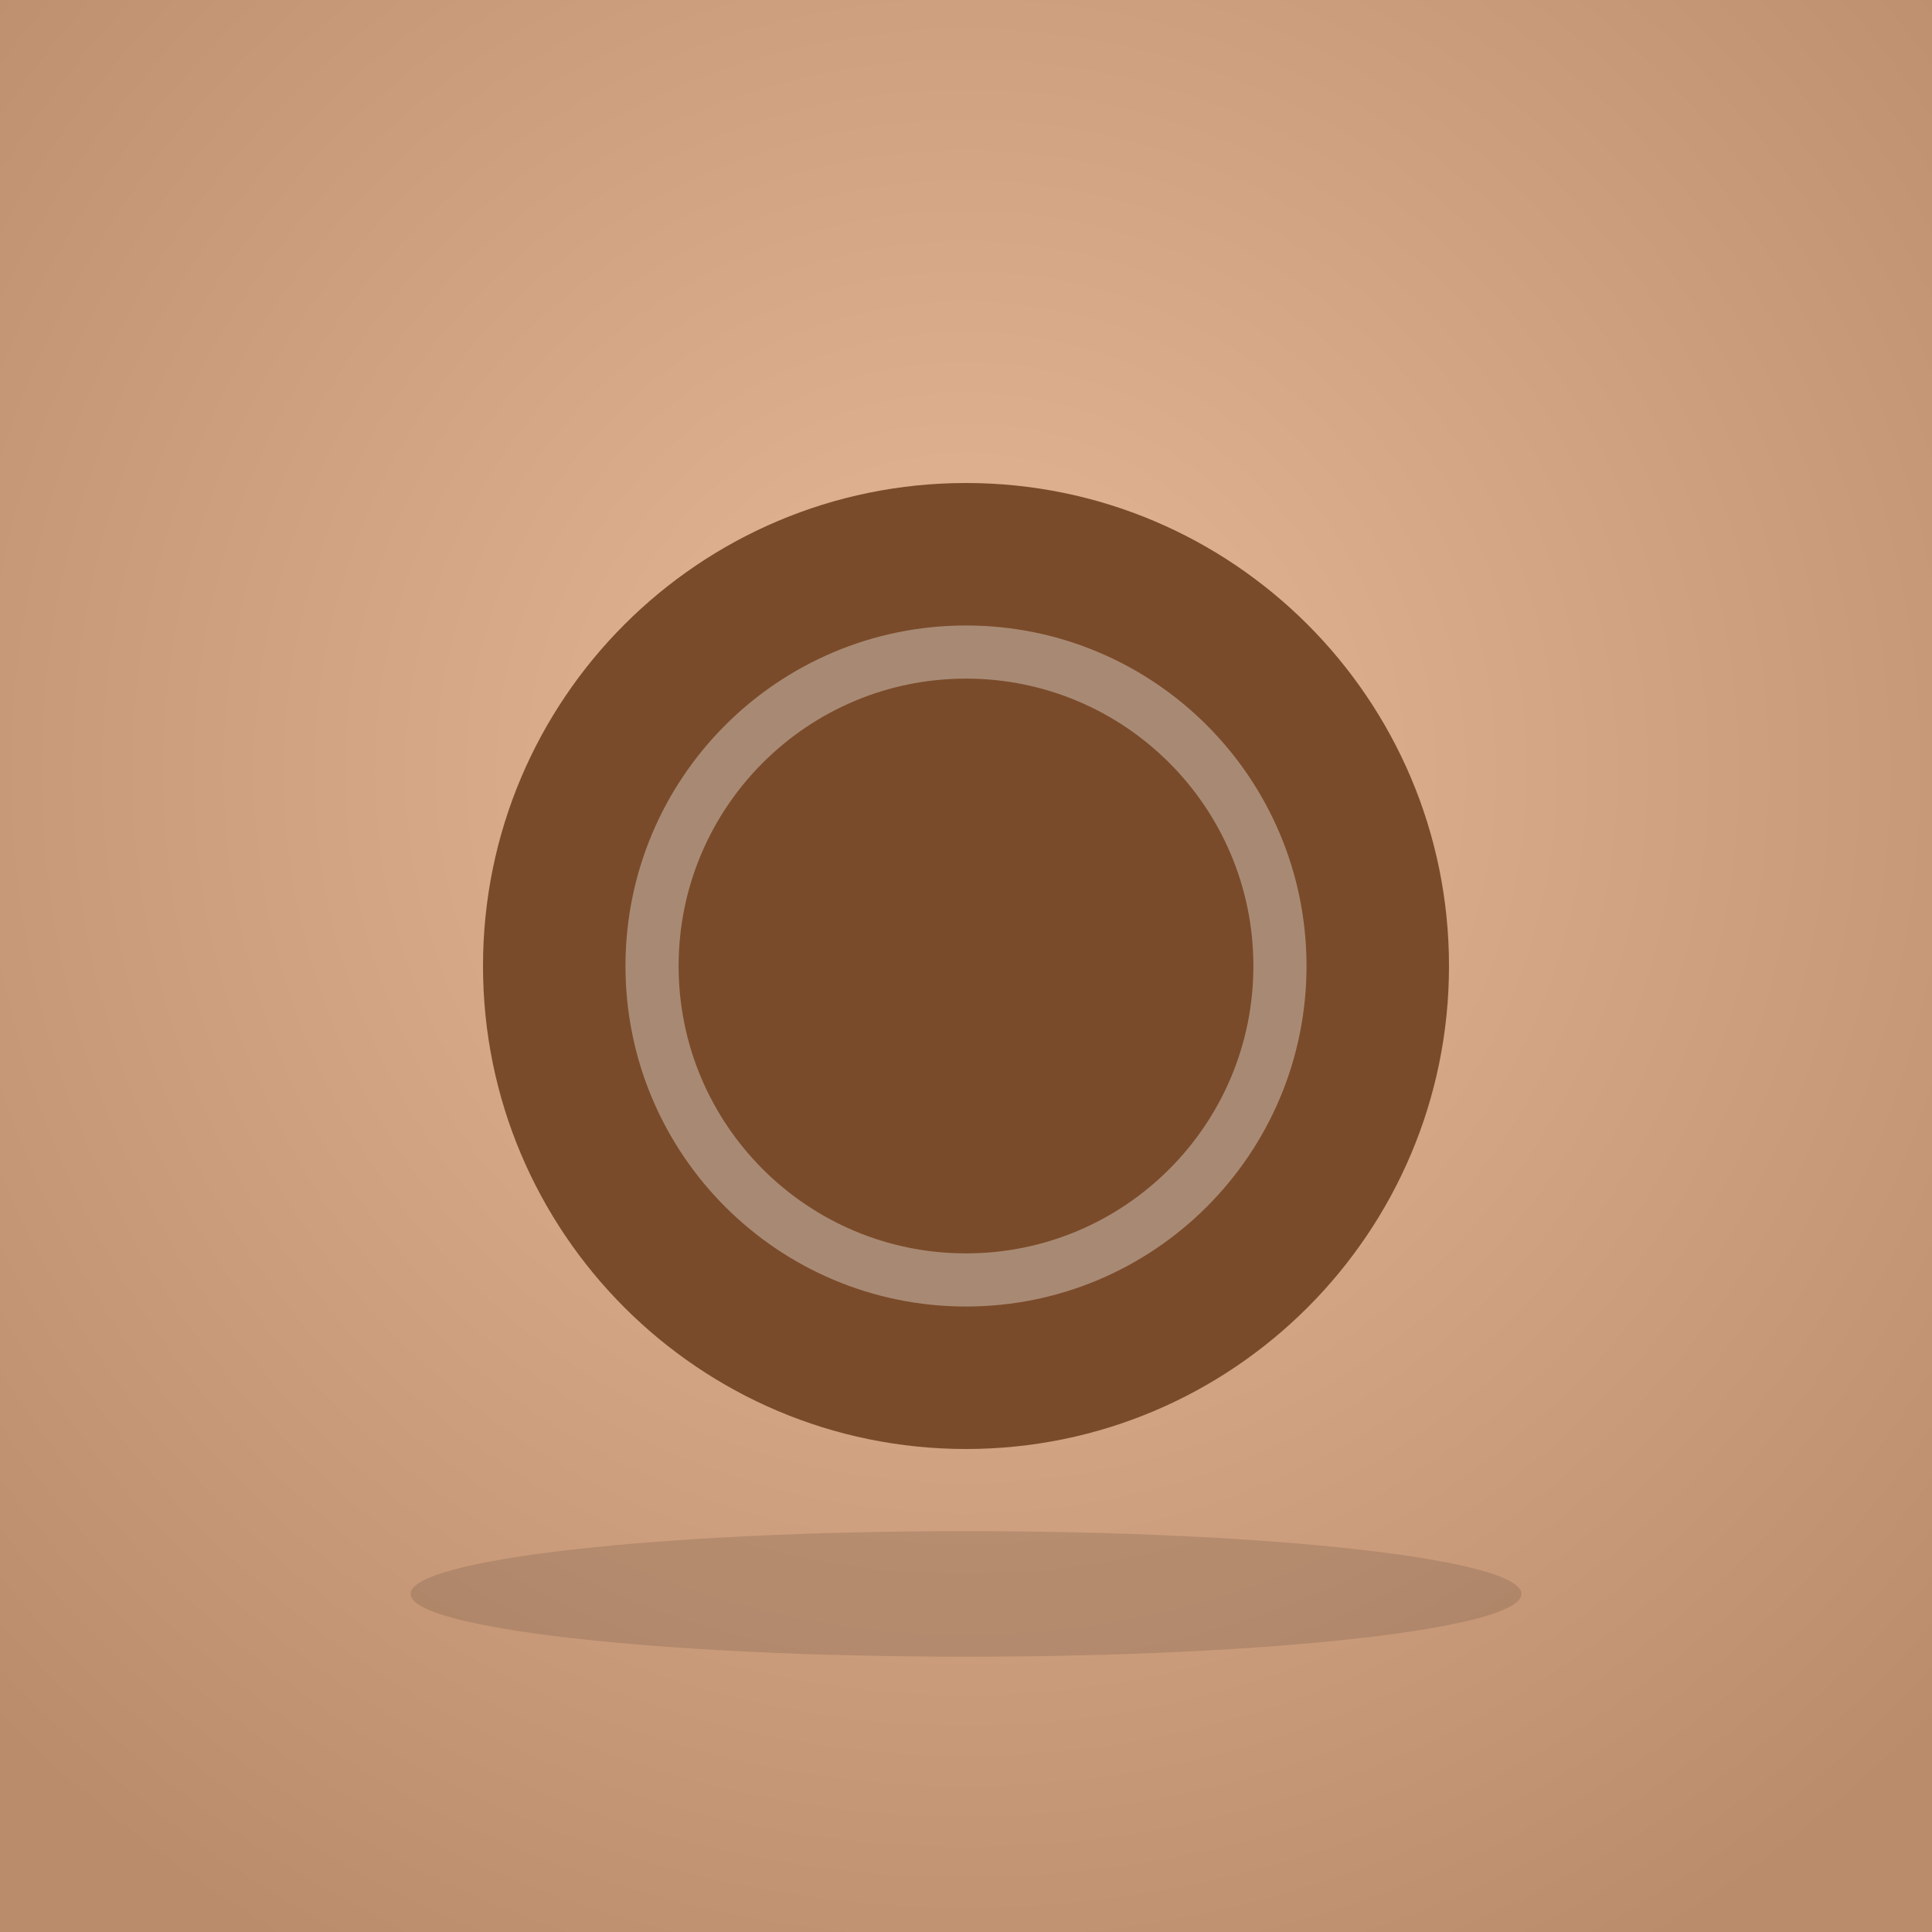
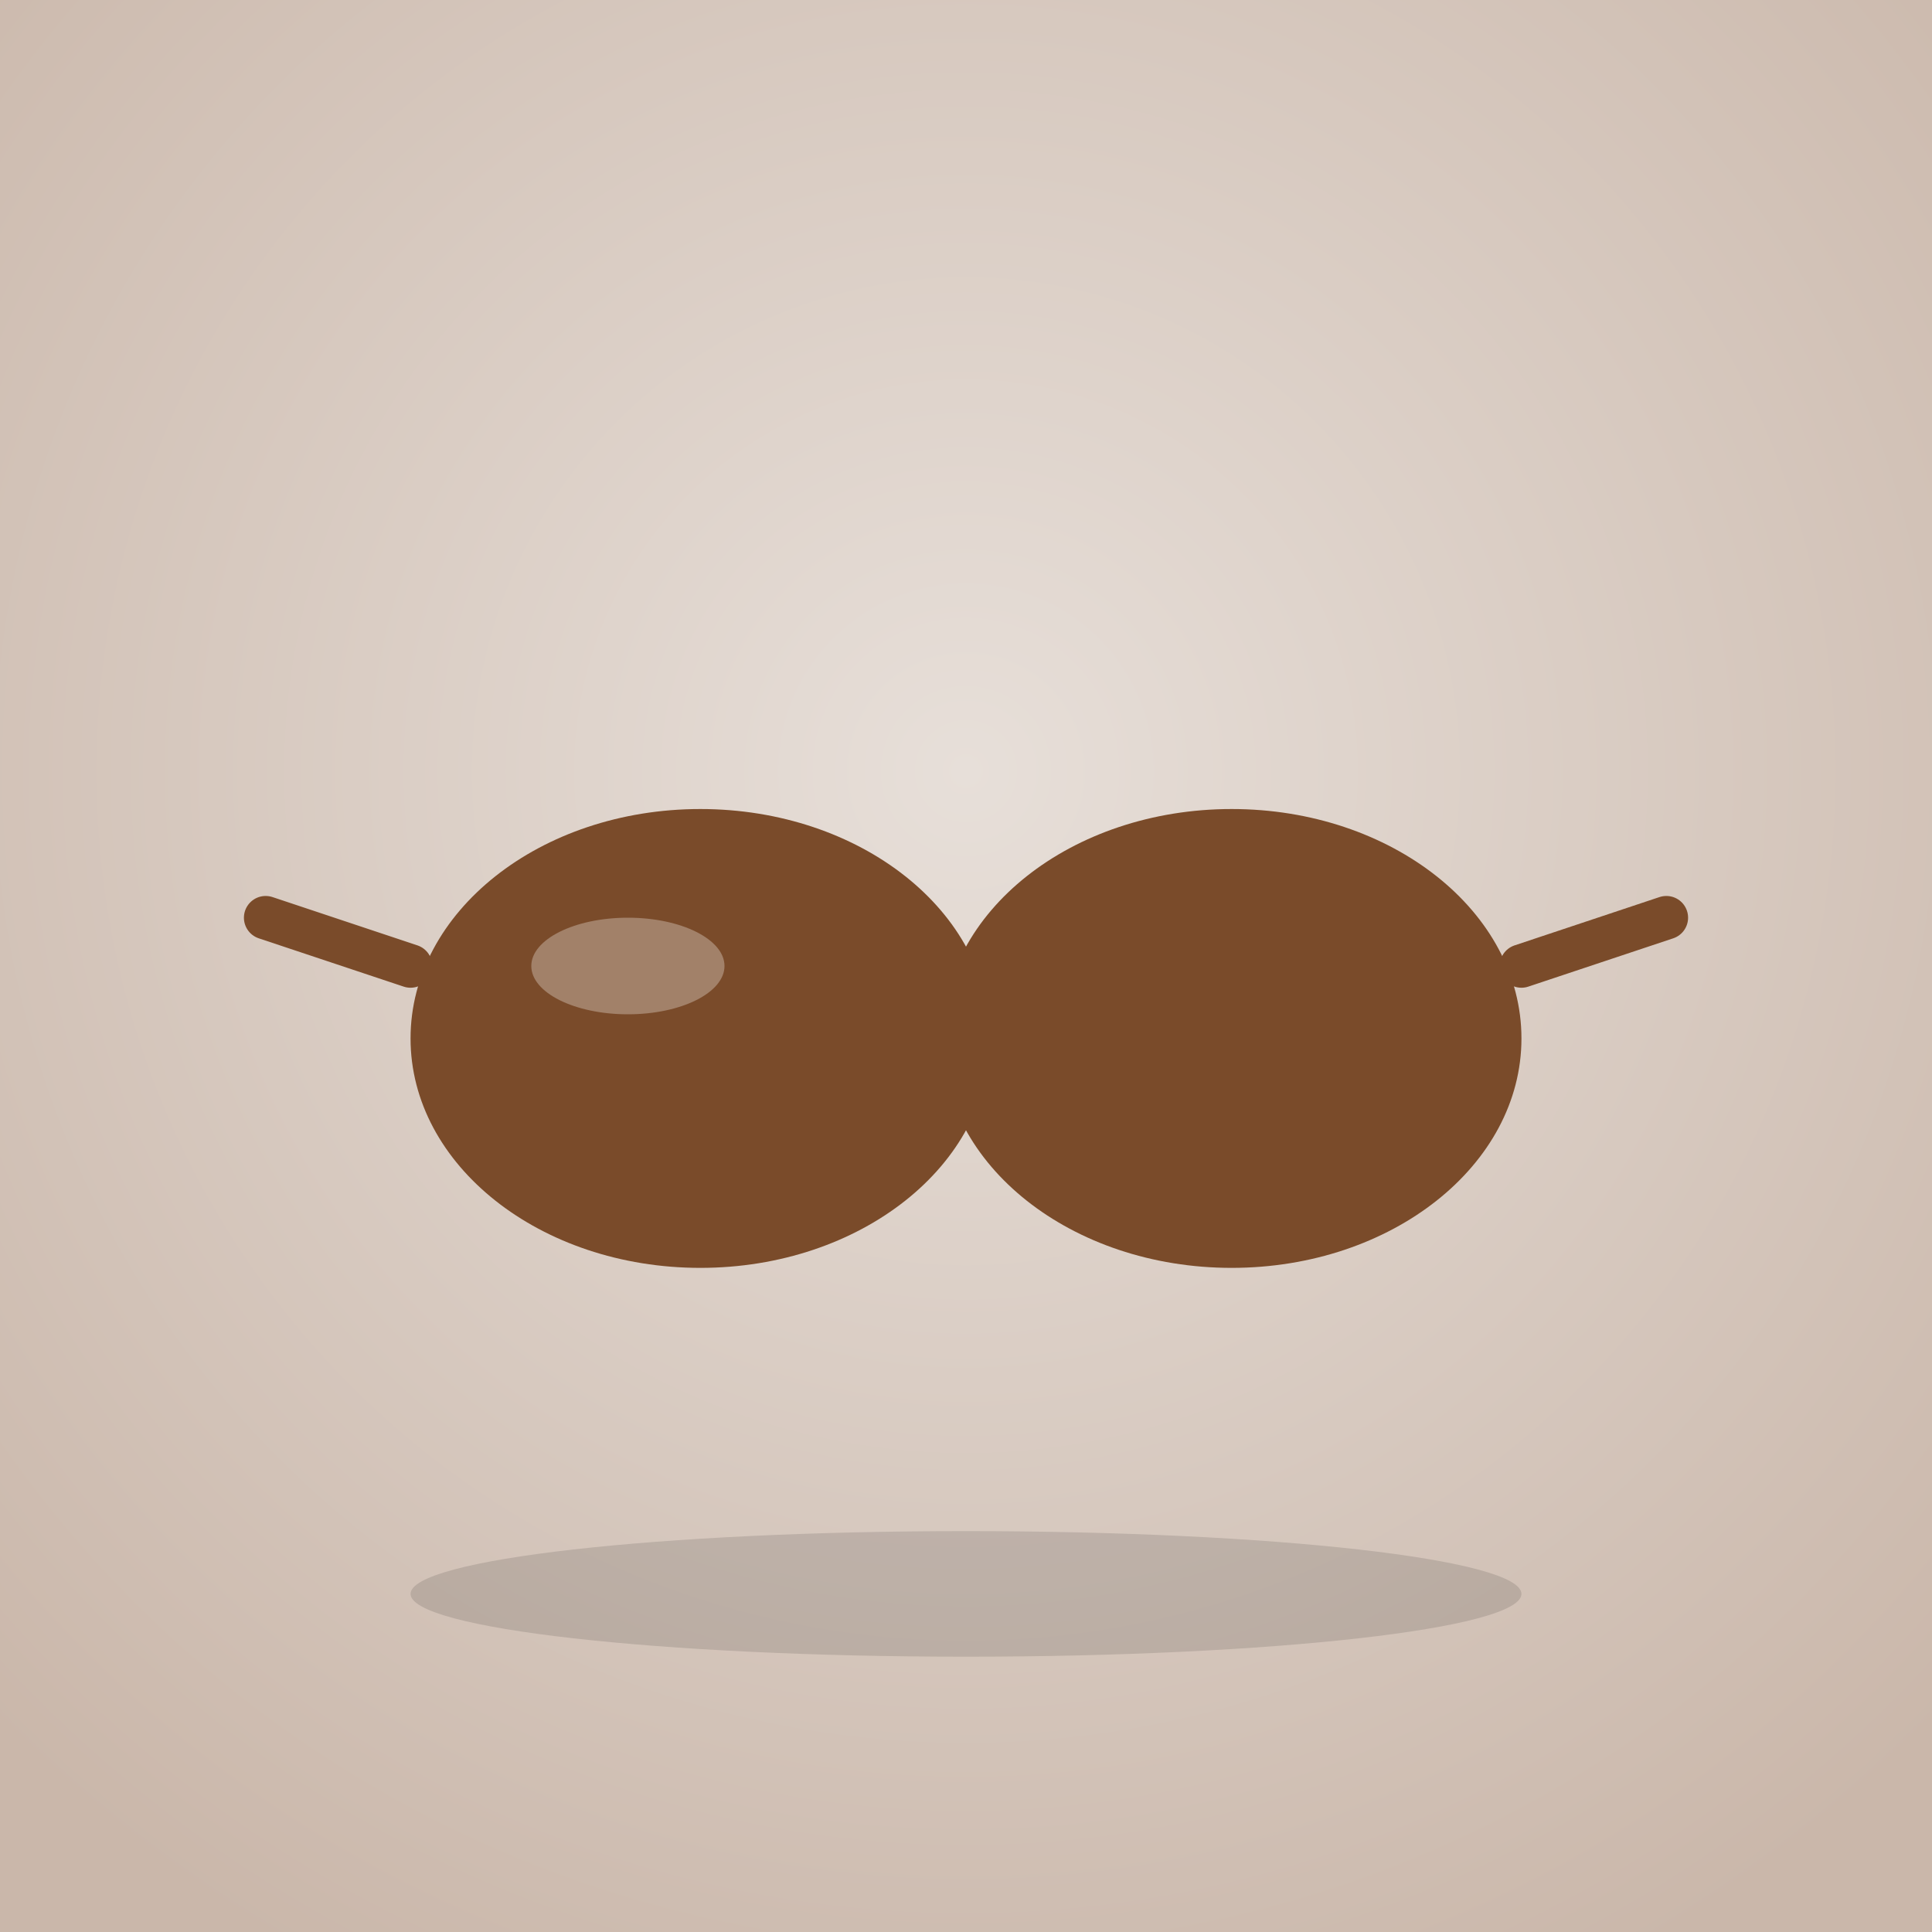
<svg xmlns="http://www.w3.org/2000/svg" viewBox="0 0 800 800" width="800" height="800">
  <defs>
    <radialGradient id="g" cx="50%" cy="40%" r="70%">
-       <stop offset="0%" stop-color="#e8b998" />
-       <stop offset="100%" stop-color="#bb8c6b" />
+       <stop offset="0%" stop-color="#e7dfd9" />
+       <stop offset="100%" stop-color="#cab7aa" />
    </radialGradient>
  </defs>
  <rect width="800" height="800" fill="url(#g)" />
  <ellipse cx="400" cy="660" rx="230" ry="26" fill="rgba(0,0,0,0.12)" />
-   <circle cx="400" cy="400" r="200" fill="#7a4b2a" />
-   <circle cx="400" cy="400" r="130" fill="none" stroke="rgba(255,255,255,0.35)" stroke-width="22" />
+   <ellipse cx="290" cy="430" rx="120" ry="95" fill="#7a4b2a" />
+   <ellipse cx="510" cy="430" rx="120" ry="95" fill="#7a4b2a" />
+   <path d="M410 420 Q400 390 390 420" stroke="#7a4b2a" stroke-width="18" fill="none" />
+   <path d="M170 400 L110 380 M630 400 L690 380" stroke="#7a4b2a" stroke-width="18" stroke-linecap="round" />
+   <ellipse cx="260" cy="400" rx="40" ry="20" fill="rgba(255,255,255,0.3)" />
</svg>
